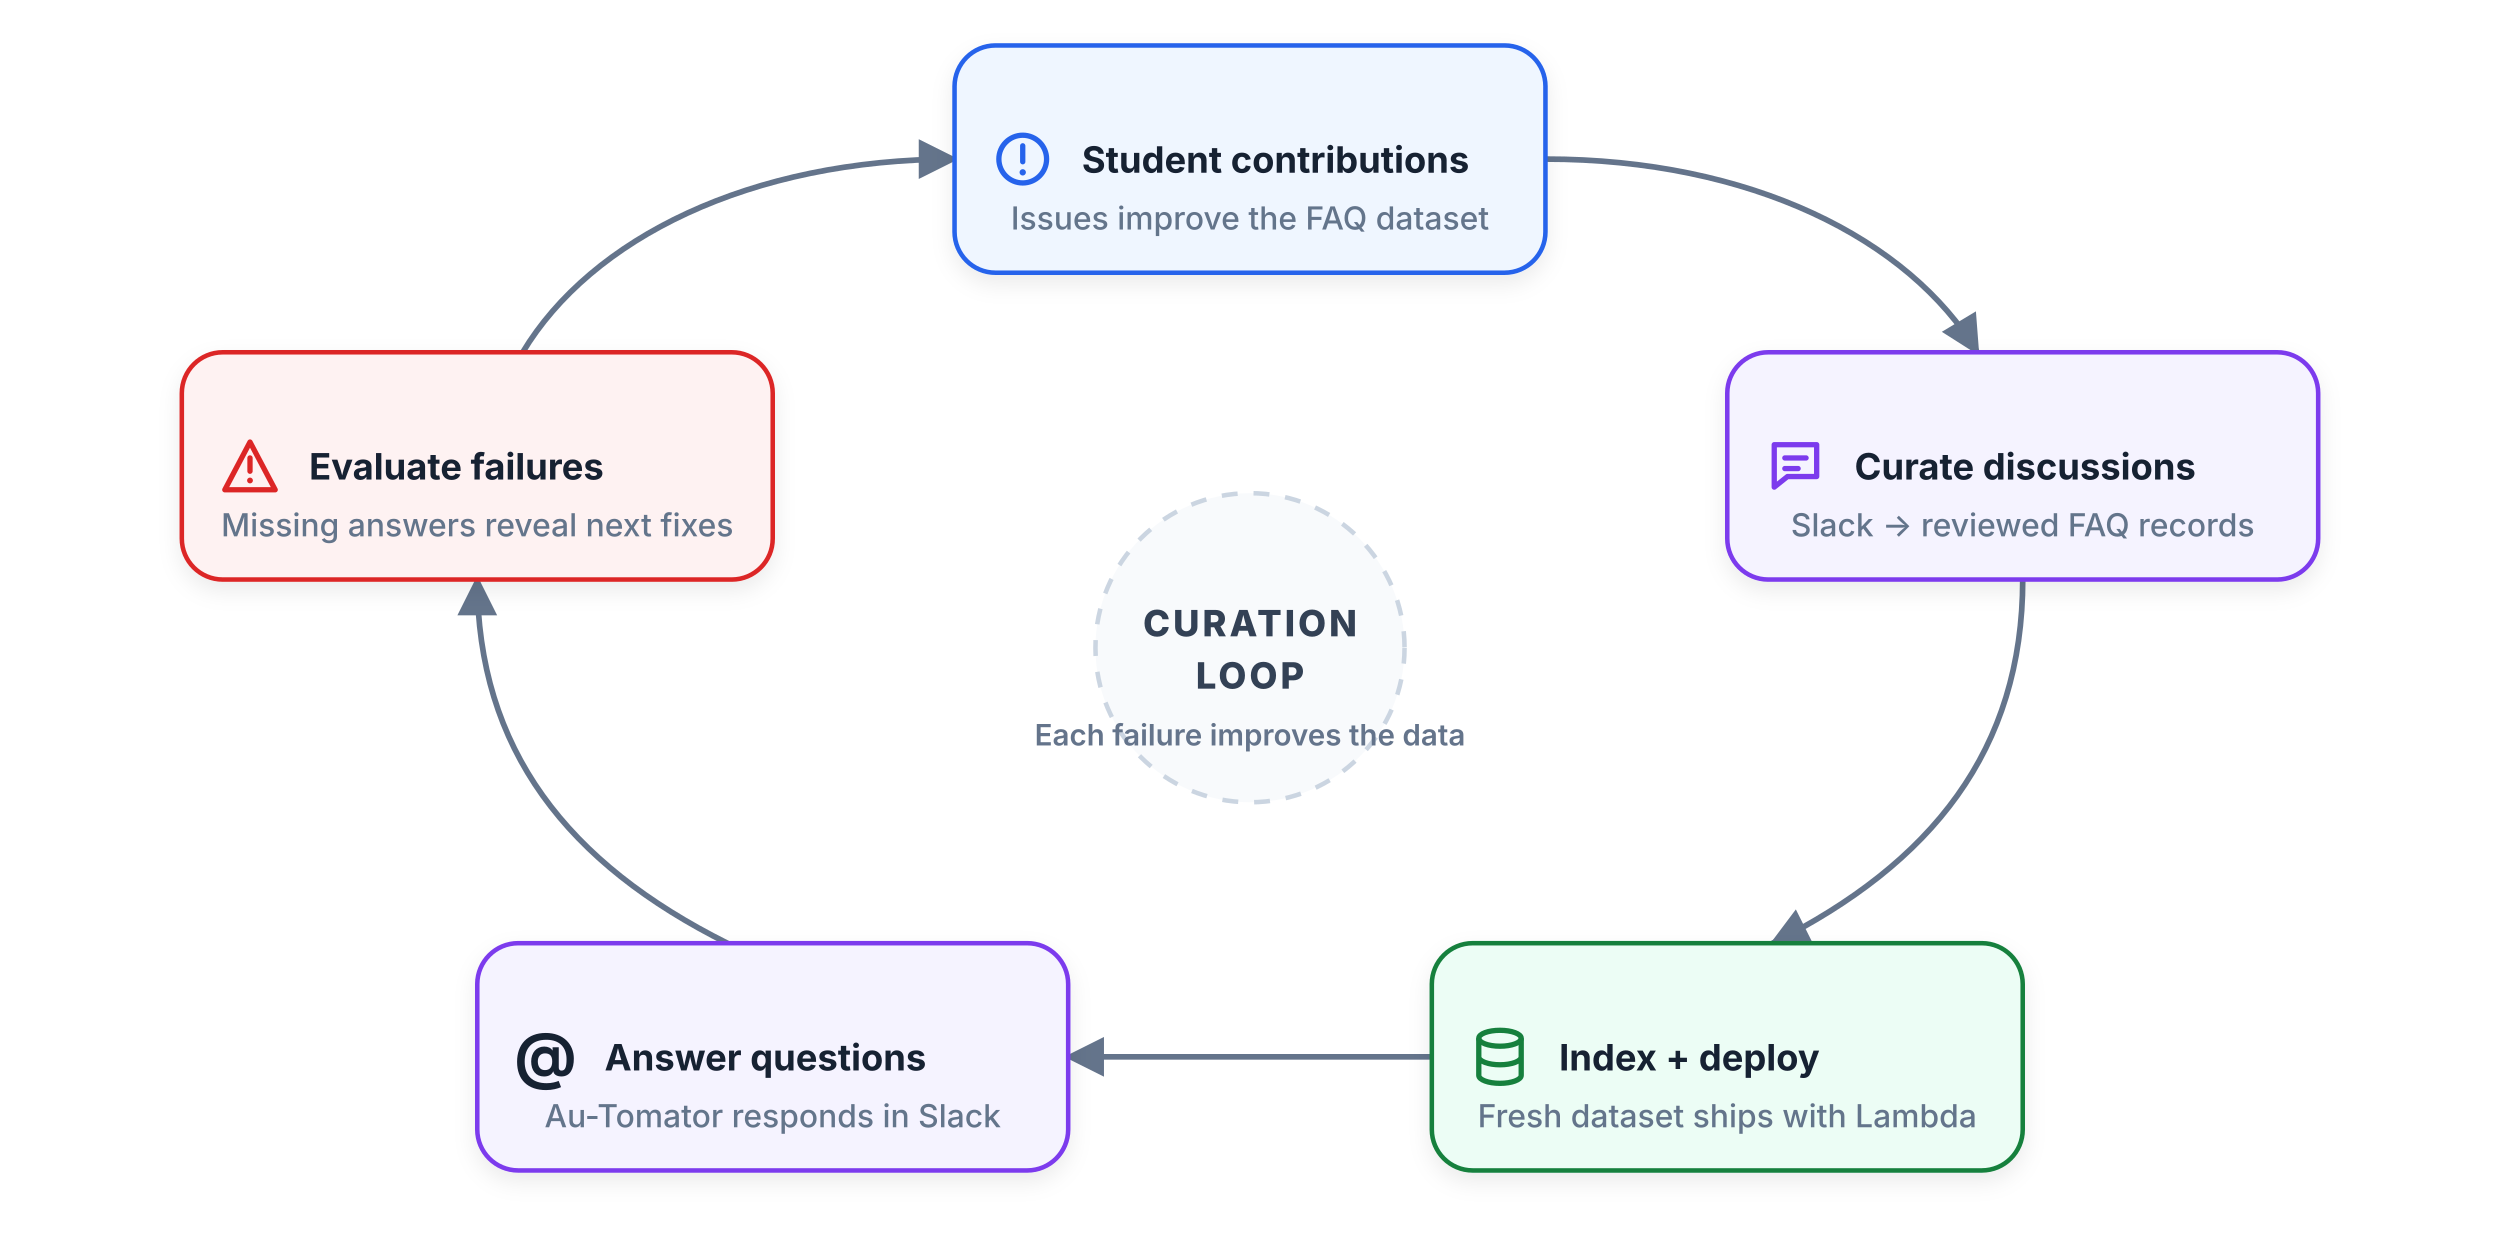
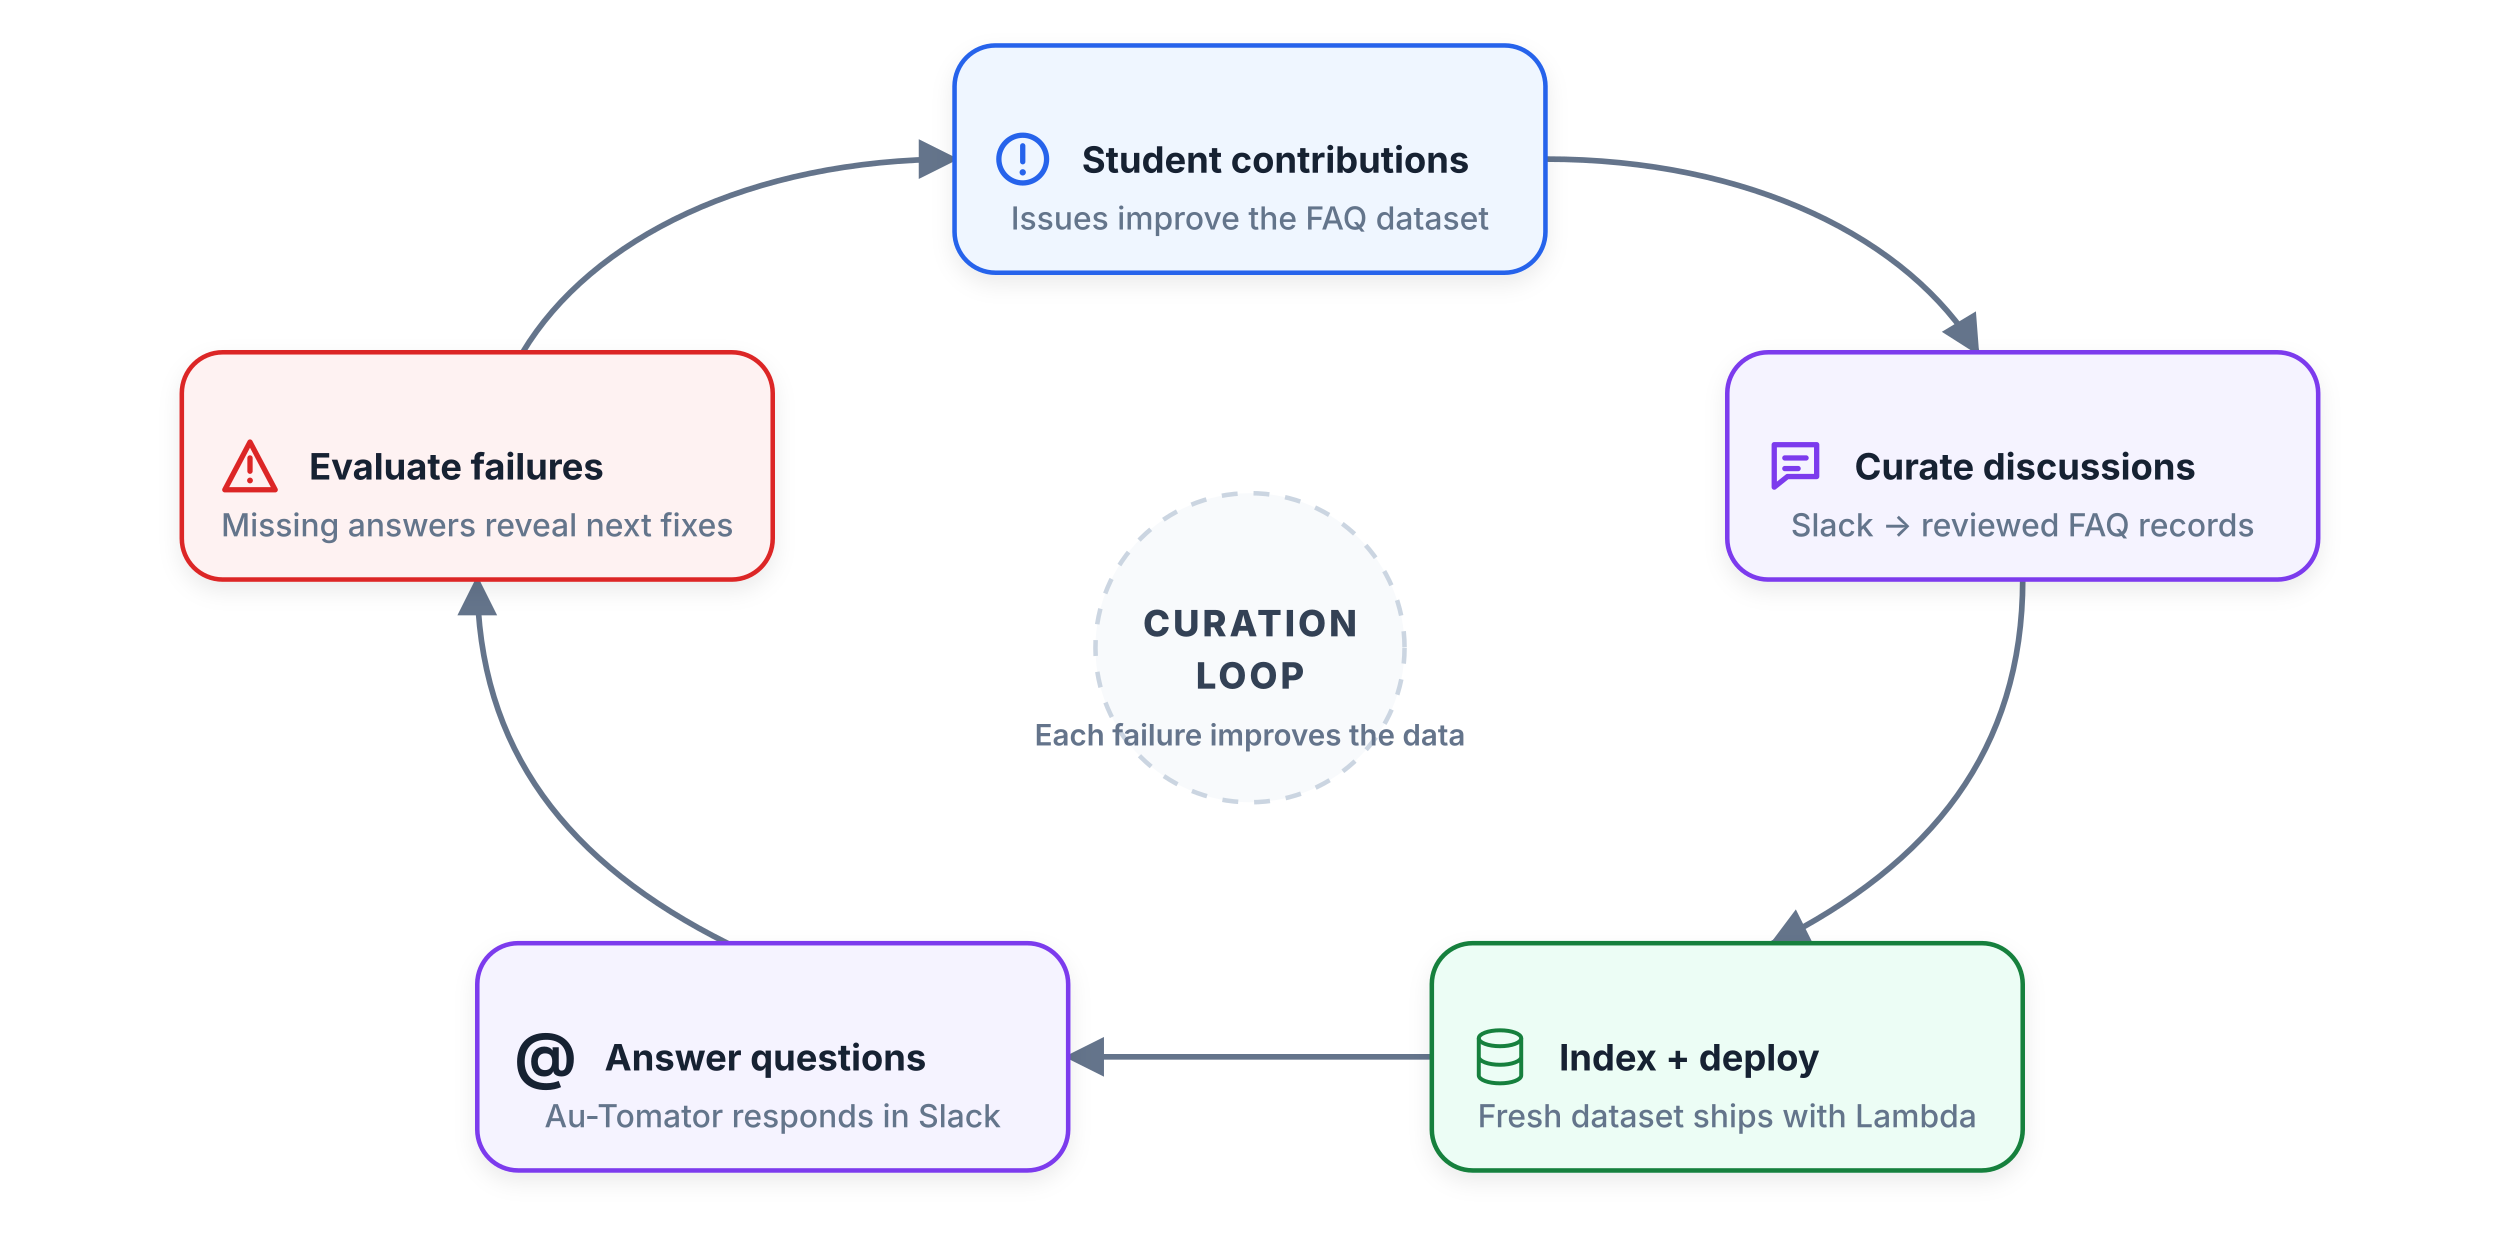
<svg xmlns="http://www.w3.org/2000/svg" width="1100" height="550" viewBox="0 0 1100 550" role="img" aria-labelledby="title desc">
  <defs>
    <filter id="shadow" x="-20%" y="-20%" width="140%" height="150%">
      <feDropShadow dx="0" dy="4" stdDeviation="5" flood-color="#0f172a" flood-opacity="0.08" />
    </filter>
    <marker id="arrow-purple" viewBox="0 0 10 10" refX="9" refY="5" markerWidth="7" markerHeight="7" orient="auto">
      <path d="M0 0 10 5 0 10Z" fill="#7c3aed" />
    </marker>
    <marker id="arrow-blue" viewBox="0 0 10 10" refX="9" refY="5" markerWidth="7" markerHeight="7" orient="auto">
      <path d="M0 0 10 5 0 10Z" fill="#2563eb" />
    </marker>
    <marker id="arrow-amber" viewBox="0 0 10 10" refX="9" refY="5" markerWidth="7" markerHeight="7" orient="auto">
      <path d="M0 0 10 5 0 10Z" fill="#c2410c" />
    </marker>
    <marker id="arrow-green" viewBox="0 0 10 10" refX="9" refY="5" markerWidth="7" markerHeight="7" orient="auto">
      <path d="M0 0 10 5 0 10Z" fill="#15803d" />
    </marker>
    <marker id="arrow-red" viewBox="0 0 10 10" refX="9" refY="5" markerWidth="7" markerHeight="7" orient="auto">
      <path d="M0 0 10 5 0 10Z" fill="#dc2626" />
    </marker>
    <marker id="arrow-gray" viewBox="0 0 10 10" refX="9" refY="5" markerWidth="7" markerHeight="7" orient="auto">
      <path d="M0 0 10 5 0 10Z" fill="#64748b" />
    </marker>
    <symbol id="icon-database" viewBox="0 0 24 24">
-       <ellipse cx="12" cy="5" rx="8" ry="3" fill="none" stroke="currentColor" stroke-width="2" />
-       <path d="M4 5v7c0 1.66 3.58 3 8 3s8-1.34 8-3V5M4 12v7c0 1.66 3.58 3 8 3s8-1.34 8-3v-7" fill="none" stroke="currentColor" stroke-width="2" />
+       <ellipse cx="12" cy="5" rx="8" ry="3" fill="none" stroke="currentColor" stroke-width="1.75" vector-effect="non-scaling-stroke" />
+       <path d="M4 5v7c0 1.66 3.58 3 8 3s8-1.34 8-3V5M4 12v7c0 1.66 3.58 3 8 3s8-1.34 8-3v-7" fill="none" stroke="currentColor" stroke-width="1.75" vector-effect="non-scaling-stroke" />
    </symbol>
    <symbol id="icon-issue" viewBox="0 0 24 24">
      <circle cx="12" cy="12" r="9" fill="none" stroke="currentColor" stroke-width="2" />
      <path d="M12 7v6" stroke="currentColor" stroke-width="2" stroke-linecap="round" />
      <circle cx="12" cy="17" r="1.2" fill="currentColor" />
    </symbol>
    <symbol id="icon-message" viewBox="0 0 24 24">
      <path d="M4 4h16v12H9l-5 4Z" fill="none" stroke="currentColor" stroke-width="2" stroke-linecap="round" stroke-linejoin="round" />
      <path d="M8 9h8M8 13h5" fill="none" stroke="currentColor" stroke-width="2" stroke-linecap="round" />
    </symbol>
    <symbol id="icon-warning" viewBox="0 0 24 24">
      <path d="M12 3 2.5 21h19Z" fill="none" stroke="currentColor" stroke-width="2" stroke-linejoin="round" />
      <path d="M12 9v5" stroke="currentColor" stroke-width="2" stroke-linecap="round" />
      <circle cx="12" cy="17.5" r="1.1" fill="currentColor" />
    </symbol>
    <style>
      text { font-family: system-ui, -apple-system, BlinkMacSystemFont, "Segoe UI", sans-serif; fill: #172033; }
      .node rect { stroke-width: 2; }
      .node-title { font-size: 16px; font-weight: 750; text-anchor: middle; }
      .node-title.icon-copy { text-anchor: start; }
      .node-subtitle { font-size: 14px; font-weight: 500; fill: #64748b; text-anchor: middle; }
+       .node-subtitle.icon-copy { text-anchor: start; }
      .eyebrow { font-size: 12px; font-weight: 750; letter-spacing: 1px; fill: #64748b; text-anchor: middle; }
      .mention-icon { font-size: 27px; font-weight: 750; text-anchor: middle; }
+       .standalone-mention { font-size: 52px; font-weight: 750; text-anchor: middle; }
+       .icon-node-title { font-size: 16px; font-weight: 750; text-anchor: middle; }
      .edge { fill: none; stroke-width: 2.5; stroke-linecap: round; stroke-linejoin: round; }
      .edge-label rect { stroke-width: 2; }
      .edge-label text { font-size: 14px; font-weight: 750; text-anchor: middle; dominant-baseline: central; }
+       .divider { stroke: #cbd5e1; stroke-width: 2; stroke-dasharray: 6 8; stroke-linecap: round; }
      .center-annotation { fill: #f8fafc; stroke: #cbd5e1; stroke-width: 2; stroke-dasharray: 7 7; }
      .center-title { font-size: 16px; font-weight: 800; letter-spacing: 1.3px; fill: #334155; text-anchor: middle; }
      .center-detail { font-size: 13px; font-weight: 600; fill: #64748b; text-anchor: middle; }
    </style>
  </defs>
  <rect width="1100" height="550" fill="#ffffff" />
  <path class="edge" d="M680 70C770 70 840 105 870 155" stroke="#64748b" marker-end="url(#arrow-gray)" />
  <path class="edge" d="M890 255C890 330 850 380 780 415" stroke="#64748b" marker-end="url(#arrow-gray)" />
  <path class="edge" d="M630 465L470 465" stroke="#64748b" marker-end="url(#arrow-gray)" />
  <path class="edge" d="M320 415C250 380 210 330 210 255" stroke="#64748b" marker-end="url(#arrow-gray)" />
  <path class="edge" d="M230 155C260 105 330 70 420 70" stroke="#64748b" marker-end="url(#arrow-gray)" />
  <circle class="center-annotation" cx="550" cy="285" r="68" />
  <text class="center-title" x="550" y="280">CURATION</text>
  <text class="center-title" x="550" y="303">LOOP</text>
  <text class="center-detail" x="550" y="328">Each failure improves the data</text>
  <g class="node node-blue" transform="translate(420 20)" filter="url(#shadow)">
    <rect width="260" height="100" rx="18" fill="#eff6ff" stroke="#2563eb" />
    <use href="#icon-issue" x="16" y="36" width="28" height="28" color="#2563eb" />
    <text class="node-title icon-copy" x="56" y="56" textLength="188" lengthAdjust="spacingAndGlyphs">Student contributions</text>
    <text class="node-subtitle" x="130" y="81">Issues improve the FAQ dataset</text>
  </g>
  <g class="node node-purple" transform="translate(760 155)" filter="url(#shadow)">
    <rect width="260" height="100" rx="18" fill="#f5f3ff" stroke="#7c3aed" />
    <use href="#icon-message" x="16" y="36" width="28" height="28" color="#7c3aed" />
    <text class="node-title icon-copy" x="56" y="56">Curate discussions</text>
    <text class="node-subtitle" x="130" y="81">Slack → reviewed FAQ records</text>
  </g>
  <g class="node node-green" transform="translate(630 415)" filter="url(#shadow)">
    <rect width="260" height="100" rx="18" fill="#ecfdf5" stroke="#15803d" />
    <use href="#icon-database" x="16" y="36" width="28" height="28" color="#15803d" />
    <text class="node-title icon-copy" x="56" y="56">Index + deploy</text>
    <text class="node-subtitle" x="130" y="81">Fresh dataset ships with Lambda</text>
  </g>
  <g class="node node-purple" transform="translate(210 415)" filter="url(#shadow)">
    <rect width="260" height="100" rx="18" fill="#f5f3ff" stroke="#7c3aed" />
    <text class="mention-icon" x="30" y="59" fill="#7c3aed">@</text>
    <text class="node-title icon-copy" x="56" y="56">Answer questions</text>
    <text class="node-subtitle" x="130" y="81">Au-Tomator responds in Slack</text>
  </g>
  <g class="node node-red" transform="translate(80 155)" filter="url(#shadow)">
    <rect width="260" height="100" rx="18" fill="#fef2f2" stroke="#dc2626" />
    <use href="#icon-warning" x="16" y="36" width="28" height="28" color="#dc2626" />
    <text class="node-title icon-copy" x="56" y="56">Evaluate failures</text>
    <text class="node-subtitle" x="130" y="81">Missing answers reveal next fixes</text>
  </g>
</svg>
